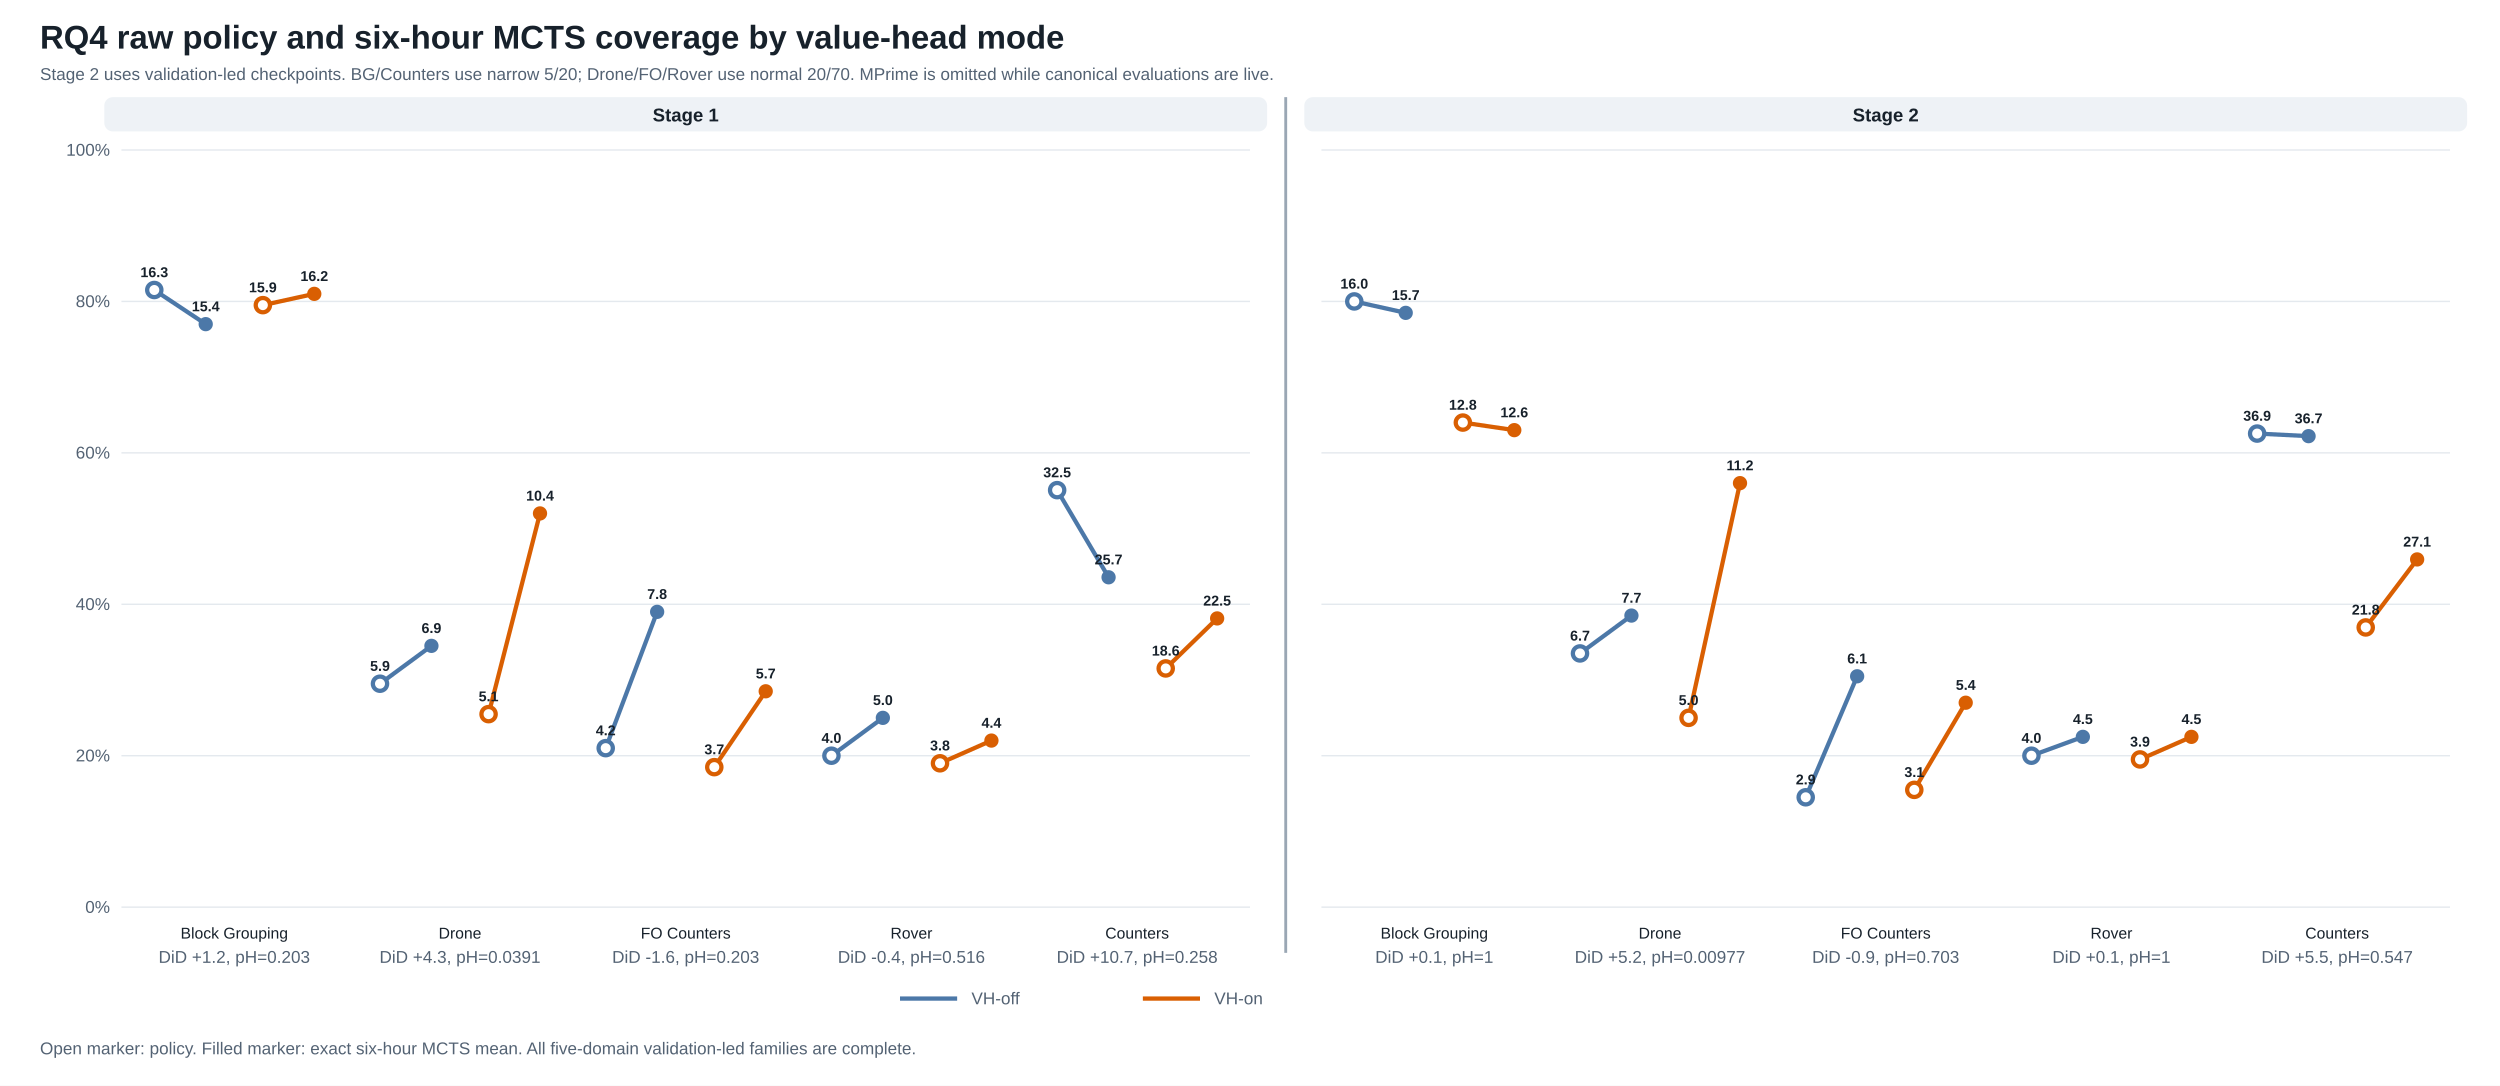
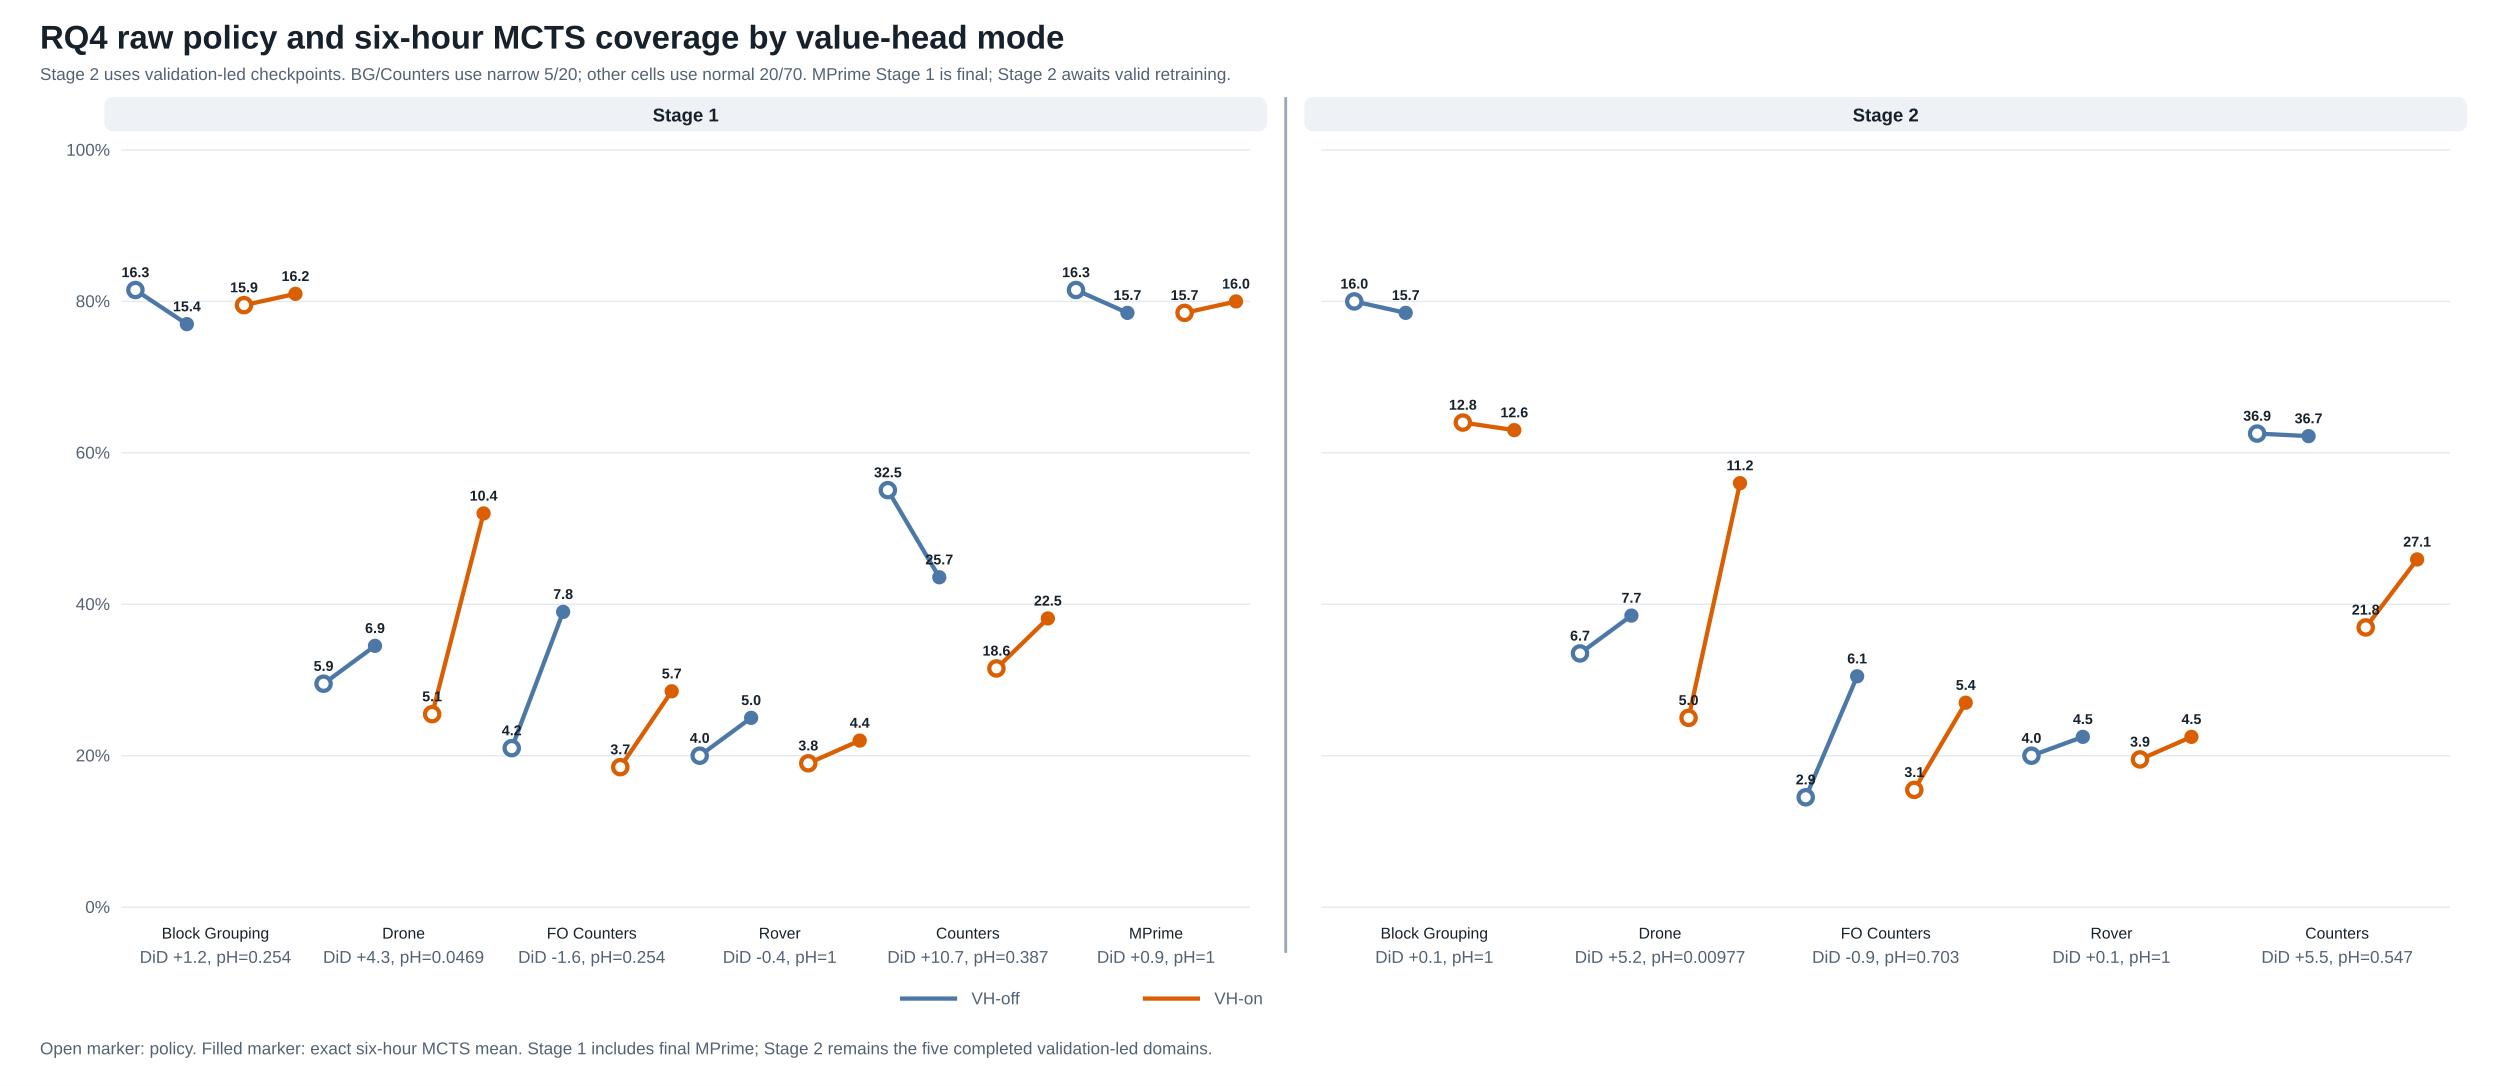
<svg xmlns="http://www.w3.org/2000/svg" width="1750" height="760" viewBox="0 0 1750 760">
  <rect width="100%" height="100%" fill="white" />
  <style>text{font-family:Segoe UI,Arial,sans-serif;fill:#17212b}.title{font-size:23px;font-weight:700}.sub{font-size:12px;fill:#536273}.label{font-size:11px}.head{font-size:13px;font-weight:700}.value{font-size:10px;font-weight:600}</style>
  <text x="28" y="34" class="title">RQ4 raw policy and six-hour MCTS coverage by value-head mode</text>
-   <text x="28" y="56" class="sub">Stage 2 uses validation-led checkpoints. BG/Counters use narrow 5/20; Drone/FO/Rover use normal 20/70. MPrime is omitted while canonical evaluations are live.</text>
+   <text x="28" y="56" class="sub">Stage 2 uses validation-led checkpoints. BG/Counters use narrow 5/20; other cells use normal 20/70. MPrime Stage 1 is final; Stage 2 awaits valid retraining.</text>
  <rect x="73" y="68" width="814" height="24" rx="6" fill="#eef2f6" />
  <text x="480.0" y="85" text-anchor="middle" class="head">Stage 1</text>
  <line x1="85" y1="635.0" x2="875" y2="635.0" stroke="#e4e9ee" />
  <text x="77" y="639.0" text-anchor="end" class="sub">0%</text>
  <line x1="85" y1="529.0" x2="875" y2="529.0" stroke="#e4e9ee" />
  <text x="77" y="533.0" text-anchor="end" class="sub">20%</text>
  <line x1="85" y1="423.0" x2="875" y2="423.0" stroke="#e4e9ee" />
  <text x="77" y="427.0" text-anchor="end" class="sub">40%</text>
  <line x1="85" y1="317.0" x2="875" y2="317.0" stroke="#e4e9ee" />
  <text x="77" y="321.0" text-anchor="end" class="sub">60%</text>
  <line x1="85" y1="211.0" x2="875" y2="211.0" stroke="#e4e9ee" />
  <text x="77" y="215.0" text-anchor="end" class="sub">80%</text>
  <line x1="85" y1="105.0" x2="875" y2="105.0" stroke="#e4e9ee" />
  <text x="77" y="109.0" text-anchor="end" class="sub">100%</text>
-   <line x1="108.0" y1="203.0" x2="144.0" y2="226.9" stroke="#4c78a8" stroke-width="3" stroke-dasharray="none" />
-   <circle cx="108.0" cy="203.0" r="5" fill="white" stroke="#4c78a8" stroke-width="3" />
-   <circle cx="144.0" cy="226.9" r="5" fill="#4c78a8" opacity="1" />
-   <text x="108.0" y="194.0" text-anchor="middle" class="value">16.3</text>
-   <text x="144.0" y="217.9" text-anchor="middle" class="value">15.4</text>
-   <line x1="184.0" y1="213.6" x2="220.0" y2="205.7" stroke="#d95f02" stroke-width="3" stroke-dasharray="none" />
-   <circle cx="184.0" cy="213.6" r="5" fill="white" stroke="#d95f02" stroke-width="3" />
-   <circle cx="220.0" cy="205.7" r="5" fill="#d95f02" opacity="1" />
-   <text x="184.0" y="204.6" text-anchor="middle" class="value">15.9</text>
-   <text x="220.0" y="196.7" text-anchor="middle" class="value">16.2</text>
-   <text x="164.0" y="657" text-anchor="middle" class="label">Block Grouping</text>
-   <text x="164.0" y="674" text-anchor="middle" class="sub">DiD +1.2, pH=0.203</text>
-   <line x1="266.0" y1="478.6" x2="302.0" y2="452.1" stroke="#4c78a8" stroke-width="3" stroke-dasharray="none" />
-   <circle cx="266.0" cy="478.6" r="5" fill="white" stroke="#4c78a8" stroke-width="3" />
-   <circle cx="302.0" cy="452.1" r="5" fill="#4c78a8" opacity="1" />
-   <text x="266.0" y="469.6" text-anchor="middle" class="value">5.9</text>
-   <text x="302.0" y="443.1" text-anchor="middle" class="value">6.9</text>
-   <line x1="342.0" y1="499.9" x2="378.0" y2="359.4" stroke="#d95f02" stroke-width="3" stroke-dasharray="none" />
-   <circle cx="342.0" cy="499.9" r="5" fill="white" stroke="#d95f02" stroke-width="3" />
-   <circle cx="378.0" cy="359.4" r="5" fill="#d95f02" opacity="1" />
-   <text x="342.0" y="490.9" text-anchor="middle" class="value">5.1</text>
-   <text x="378.0" y="350.4" text-anchor="middle" class="value">10.4</text>
-   <text x="322.0" y="657" text-anchor="middle" class="label">Drone</text>
-   <text x="322.0" y="674" text-anchor="middle" class="sub">DiD +4.3, pH=0.0391</text>
-   <line x1="424.0" y1="523.7" x2="460.0" y2="428.3" stroke="#4c78a8" stroke-width="3" stroke-dasharray="none" />
-   <circle cx="424.0" cy="523.7" r="5" fill="white" stroke="#4c78a8" stroke-width="3" />
-   <circle cx="460.0" cy="428.3" r="5" fill="#4c78a8" opacity="1" />
-   <text x="424.0" y="514.7" text-anchor="middle" class="value">4.2</text>
-   <text x="460.0" y="419.3" text-anchor="middle" class="value">7.8</text>
-   <line x1="500.0" y1="537.0" x2="536.0" y2="483.9" stroke="#d95f02" stroke-width="3" stroke-dasharray="none" />
-   <circle cx="500.0" cy="537.0" r="5" fill="white" stroke="#d95f02" stroke-width="3" />
-   <circle cx="536.0" cy="483.9" r="5" fill="#d95f02" opacity="1" />
-   <text x="500.0" y="528.0" text-anchor="middle" class="value">3.7</text>
-   <text x="536.0" y="474.9" text-anchor="middle" class="value">5.7</text>
-   <text x="480.0" y="657" text-anchor="middle" class="label">FO Counters</text>
-   <text x="480.0" y="674" text-anchor="middle" class="sub">DiD -1.6, pH=0.203</text>
-   <line x1="582.0" y1="529.0" x2="618.0" y2="502.5" stroke="#4c78a8" stroke-width="3" stroke-dasharray="none" />
-   <circle cx="582.0" cy="529.0" r="5" fill="white" stroke="#4c78a8" stroke-width="3" />
-   <circle cx="618.0" cy="502.5" r="5" fill="#4c78a8" opacity="1" />
-   <text x="582.0" y="520.0" text-anchor="middle" class="value">4.0</text>
-   <text x="618.0" y="493.5" text-anchor="middle" class="value">5.0</text>
-   <line x1="658.0" y1="534.3" x2="694.0" y2="518.4" stroke="#d95f02" stroke-width="3" stroke-dasharray="none" />
-   <circle cx="658.0" cy="534.3" r="5" fill="white" stroke="#d95f02" stroke-width="3" />
-   <circle cx="694.0" cy="518.4" r="5" fill="#d95f02" opacity="1" />
-   <text x="658.0" y="525.3" text-anchor="middle" class="value">3.8</text>
-   <text x="694.0" y="509.4" text-anchor="middle" class="value">4.4</text>
-   <text x="638.0" y="657" text-anchor="middle" class="label">Rover</text>
-   <text x="638.0" y="674" text-anchor="middle" class="sub">DiD -0.4, pH=0.516</text>
-   <line x1="740.0" y1="343.1" x2="776.0" y2="404.1" stroke="#4c78a8" stroke-width="3" stroke-dasharray="none" />
-   <circle cx="740.0" cy="343.1" r="5" fill="white" stroke="#4c78a8" stroke-width="3" />
-   <circle cx="776.0" cy="404.1" r="5" fill="#4c78a8" opacity="1" />
-   <text x="740.0" y="334.1" text-anchor="middle" class="value">32.5</text>
-   <text x="776.0" y="395.1" text-anchor="middle" class="value">25.7</text>
-   <line x1="816.0" y1="467.9" x2="852.0" y2="432.9" stroke="#d95f02" stroke-width="3" stroke-dasharray="none" />
-   <circle cx="816.0" cy="467.9" r="5" fill="white" stroke="#d95f02" stroke-width="3" />
-   <circle cx="852.0" cy="432.9" r="5" fill="#d95f02" opacity="1" />
-   <text x="816.0" y="458.9" text-anchor="middle" class="value">18.6</text>
-   <text x="852.0" y="423.9" text-anchor="middle" class="value">22.5</text>
-   <text x="796.0" y="657" text-anchor="middle" class="label">Counters</text>
-   <text x="796.0" y="674" text-anchor="middle" class="sub">DiD +10.7, pH=0.258</text>
+   <line x1="94.8" y1="203.0" x2="130.8" y2="226.9" stroke="#4c78a8" stroke-width="3" stroke-dasharray="none" />
+   <circle cx="94.8" cy="203.0" r="5" fill="white" stroke="#4c78a8" stroke-width="3" />
+   <circle cx="130.8" cy="226.9" r="5" fill="#4c78a8" opacity="1" />
+   <text x="94.8" y="194.0" text-anchor="middle" class="value">16.3</text>
+   <text x="130.8" y="217.9" text-anchor="middle" class="value">15.4</text>
+   <line x1="170.8" y1="213.6" x2="206.8" y2="205.7" stroke="#d95f02" stroke-width="3" stroke-dasharray="none" />
+   <circle cx="170.8" cy="213.6" r="5" fill="white" stroke="#d95f02" stroke-width="3" />
+   <circle cx="206.8" cy="205.7" r="5" fill="#d95f02" opacity="1" />
+   <text x="170.8" y="204.6" text-anchor="middle" class="value">15.9</text>
+   <text x="206.8" y="196.7" text-anchor="middle" class="value">16.2</text>
+   <text x="150.8" y="657" text-anchor="middle" class="label">Block Grouping</text>
+   <text x="150.8" y="674" text-anchor="middle" class="sub">DiD +1.2, pH=0.254</text>
+   <line x1="226.5" y1="478.6" x2="262.5" y2="452.1" stroke="#4c78a8" stroke-width="3" stroke-dasharray="none" />
+   <circle cx="226.5" cy="478.6" r="5" fill="white" stroke="#4c78a8" stroke-width="3" />
+   <circle cx="262.5" cy="452.1" r="5" fill="#4c78a8" opacity="1" />
+   <text x="226.5" y="469.6" text-anchor="middle" class="value">5.9</text>
+   <text x="262.5" y="443.1" text-anchor="middle" class="value">6.9</text>
+   <line x1="302.5" y1="499.9" x2="338.5" y2="359.4" stroke="#d95f02" stroke-width="3" stroke-dasharray="none" />
+   <circle cx="302.5" cy="499.9" r="5" fill="white" stroke="#d95f02" stroke-width="3" />
+   <circle cx="338.5" cy="359.4" r="5" fill="#d95f02" opacity="1" />
+   <text x="302.5" y="490.9" text-anchor="middle" class="value">5.1</text>
+   <text x="338.5" y="350.4" text-anchor="middle" class="value">10.4</text>
+   <text x="282.5" y="657" text-anchor="middle" class="label">Drone</text>
+   <text x="282.5" y="674" text-anchor="middle" class="sub">DiD +4.3, pH=0.0469</text>
+   <line x1="358.2" y1="523.7" x2="394.2" y2="428.3" stroke="#4c78a8" stroke-width="3" stroke-dasharray="none" />
+   <circle cx="358.2" cy="523.7" r="5" fill="white" stroke="#4c78a8" stroke-width="3" />
+   <circle cx="394.2" cy="428.3" r="5" fill="#4c78a8" opacity="1" />
+   <text x="358.2" y="514.7" text-anchor="middle" class="value">4.2</text>
+   <text x="394.2" y="419.3" text-anchor="middle" class="value">7.8</text>
+   <line x1="434.2" y1="537.0" x2="470.2" y2="483.9" stroke="#d95f02" stroke-width="3" stroke-dasharray="none" />
+   <circle cx="434.2" cy="537.0" r="5" fill="white" stroke="#d95f02" stroke-width="3" />
+   <circle cx="470.2" cy="483.9" r="5" fill="#d95f02" opacity="1" />
+   <text x="434.2" y="528.0" text-anchor="middle" class="value">3.7</text>
+   <text x="470.2" y="474.9" text-anchor="middle" class="value">5.7</text>
+   <text x="414.2" y="657" text-anchor="middle" class="label">FO Counters</text>
+   <text x="414.2" y="674" text-anchor="middle" class="sub">DiD -1.6, pH=0.254</text>
+   <line x1="489.8" y1="529.0" x2="525.8" y2="502.5" stroke="#4c78a8" stroke-width="3" stroke-dasharray="none" />
+   <circle cx="489.8" cy="529.0" r="5" fill="white" stroke="#4c78a8" stroke-width="3" />
+   <circle cx="525.8" cy="502.5" r="5" fill="#4c78a8" opacity="1" />
+   <text x="489.8" y="520.0" text-anchor="middle" class="value">4.0</text>
+   <text x="525.8" y="493.5" text-anchor="middle" class="value">5.0</text>
+   <line x1="565.8" y1="534.3" x2="601.8" y2="518.4" stroke="#d95f02" stroke-width="3" stroke-dasharray="none" />
+   <circle cx="565.8" cy="534.3" r="5" fill="white" stroke="#d95f02" stroke-width="3" />
+   <circle cx="601.8" cy="518.4" r="5" fill="#d95f02" opacity="1" />
+   <text x="565.8" y="525.3" text-anchor="middle" class="value">3.8</text>
+   <text x="601.8" y="509.4" text-anchor="middle" class="value">4.4</text>
+   <text x="545.8" y="657" text-anchor="middle" class="label">Rover</text>
+   <text x="545.8" y="674" text-anchor="middle" class="sub">DiD -0.4, pH=1</text>
+   <line x1="621.5" y1="343.1" x2="657.5" y2="404.1" stroke="#4c78a8" stroke-width="3" stroke-dasharray="none" />
+   <circle cx="621.5" cy="343.1" r="5" fill="white" stroke="#4c78a8" stroke-width="3" />
+   <circle cx="657.5" cy="404.1" r="5" fill="#4c78a8" opacity="1" />
+   <text x="621.5" y="334.1" text-anchor="middle" class="value">32.5</text>
+   <text x="657.5" y="395.1" text-anchor="middle" class="value">25.7</text>
+   <line x1="697.5" y1="467.9" x2="733.5" y2="432.9" stroke="#d95f02" stroke-width="3" stroke-dasharray="none" />
+   <circle cx="697.5" cy="467.9" r="5" fill="white" stroke="#d95f02" stroke-width="3" />
+   <circle cx="733.5" cy="432.9" r="5" fill="#d95f02" opacity="1" />
+   <text x="697.5" y="458.9" text-anchor="middle" class="value">18.6</text>
+   <text x="733.5" y="423.9" text-anchor="middle" class="value">22.5</text>
+   <text x="677.5" y="657" text-anchor="middle" class="label">Counters</text>
+   <text x="677.5" y="674" text-anchor="middle" class="sub">DiD +10.7, pH=0.387</text>
+   <line x1="753.2" y1="203.0" x2="789.2" y2="219.0" stroke="#4c78a8" stroke-width="3" stroke-dasharray="none" />
+   <circle cx="753.2" cy="203.0" r="5" fill="white" stroke="#4c78a8" stroke-width="3" />
+   <circle cx="789.2" cy="219.0" r="5" fill="#4c78a8" opacity="1" />
+   <text x="753.2" y="194.0" text-anchor="middle" class="value">16.3</text>
+   <text x="789.2" y="210.0" text-anchor="middle" class="value">15.7</text>
+   <line x1="829.2" y1="219.0" x2="865.2" y2="211.0" stroke="#d95f02" stroke-width="3" stroke-dasharray="none" />
+   <circle cx="829.2" cy="219.0" r="5" fill="white" stroke="#d95f02" stroke-width="3" />
+   <circle cx="865.2" cy="211.0" r="5" fill="#d95f02" opacity="1" />
+   <text x="829.2" y="210.0" text-anchor="middle" class="value">15.7</text>
+   <text x="865.2" y="202.0" text-anchor="middle" class="value">16.0</text>
+   <text x="809.2" y="657" text-anchor="middle" class="label">MPrime</text>
+   <text x="809.2" y="674" text-anchor="middle" class="sub">DiD +0.9, pH=1</text>
  <rect x="913" y="68" width="814" height="24" rx="6" fill="#eef2f6" />
  <text x="1320.0" y="85" text-anchor="middle" class="head">Stage 2</text>
  <line x1="925" y1="635.0" x2="1715" y2="635.0" stroke="#e4e9ee" />
  <line x1="925" y1="529.0" x2="1715" y2="529.0" stroke="#e4e9ee" />
  <line x1="925" y1="423.0" x2="1715" y2="423.0" stroke="#e4e9ee" />
  <line x1="925" y1="317.0" x2="1715" y2="317.0" stroke="#e4e9ee" />
  <line x1="925" y1="211.0" x2="1715" y2="211.0" stroke="#e4e9ee" />
  <line x1="925" y1="105.0" x2="1715" y2="105.0" stroke="#e4e9ee" />
  <line x1="948.0" y1="211.0" x2="984.0" y2="219.0" stroke="#4c78a8" stroke-width="3" stroke-dasharray="none" />
  <circle cx="948.0" cy="211.0" r="5" fill="white" stroke="#4c78a8" stroke-width="3" />
  <circle cx="984.0" cy="219.0" r="5" fill="#4c78a8" opacity="1" />
  <text x="948.0" y="202.0" text-anchor="middle" class="value">16.0</text>
  <text x="984.0" y="210.0" text-anchor="middle" class="value">15.7</text>
  <line x1="1024.0" y1="295.8" x2="1060.0" y2="301.1" stroke="#d95f02" stroke-width="3" stroke-dasharray="none" />
  <circle cx="1024.0" cy="295.8" r="5" fill="white" stroke="#d95f02" stroke-width="3" />
  <circle cx="1060.0" cy="301.1" r="5" fill="#d95f02" opacity="1" />
  <text x="1024.0" y="286.8" text-anchor="middle" class="value">12.8</text>
  <text x="1060.0" y="292.1" text-anchor="middle" class="value">12.6</text>
  <text x="1004.0" y="657" text-anchor="middle" class="label">Block Grouping</text>
  <text x="1004.0" y="674" text-anchor="middle" class="sub">DiD +0.1, pH=1</text>
  <line x1="1106.0" y1="457.4" x2="1142.0" y2="430.9" stroke="#4c78a8" stroke-width="3" stroke-dasharray="none" />
  <circle cx="1106.0" cy="457.4" r="5" fill="white" stroke="#4c78a8" stroke-width="3" />
  <circle cx="1142.0" cy="430.9" r="5" fill="#4c78a8" opacity="1" />
  <text x="1106.0" y="448.4" text-anchor="middle" class="value">6.7</text>
  <text x="1142.0" y="421.9" text-anchor="middle" class="value">7.7</text>
  <line x1="1182.0" y1="502.5" x2="1218.0" y2="338.2" stroke="#d95f02" stroke-width="3" stroke-dasharray="none" />
  <circle cx="1182.0" cy="502.5" r="5" fill="white" stroke="#d95f02" stroke-width="3" />
  <circle cx="1218.0" cy="338.2" r="5" fill="#d95f02" opacity="1" />
  <text x="1182.0" y="493.5" text-anchor="middle" class="value">5.0</text>
  <text x="1218.0" y="329.2" text-anchor="middle" class="value">11.2</text>
  <text x="1162.0" y="657" text-anchor="middle" class="label">Drone</text>
  <text x="1162.0" y="674" text-anchor="middle" class="sub">DiD +5.2, pH=0.00977</text>
  <line x1="1264.0" y1="558.1" x2="1300.0" y2="473.4" stroke="#4c78a8" stroke-width="3" stroke-dasharray="none" />
  <circle cx="1264.0" cy="558.1" r="5" fill="white" stroke="#4c78a8" stroke-width="3" />
  <circle cx="1300.0" cy="473.4" r="5" fill="#4c78a8" opacity="1" />
  <text x="1264.0" y="549.1" text-anchor="middle" class="value">2.9</text>
  <text x="1300.0" y="464.4" text-anchor="middle" class="value">6.1</text>
  <line x1="1340.0" y1="552.9" x2="1376.0" y2="491.9" stroke="#d95f02" stroke-width="3" stroke-dasharray="none" />
  <circle cx="1340.0" cy="552.9" r="5" fill="white" stroke="#d95f02" stroke-width="3" />
  <circle cx="1376.0" cy="491.9" r="5" fill="#d95f02" opacity="1" />
  <text x="1340.0" y="543.9" text-anchor="middle" class="value">3.1</text>
  <text x="1376.0" y="482.9" text-anchor="middle" class="value">5.4</text>
  <text x="1320.0" y="657" text-anchor="middle" class="label">FO Counters</text>
  <text x="1320.0" y="674" text-anchor="middle" class="sub">DiD -0.9, pH=0.703</text>
  <line x1="1422.0" y1="529.0" x2="1458.0" y2="515.8" stroke="#4c78a8" stroke-width="3" stroke-dasharray="none" />
  <circle cx="1422.0" cy="529.0" r="5" fill="white" stroke="#4c78a8" stroke-width="3" />
  <circle cx="1458.0" cy="515.8" r="5" fill="#4c78a8" opacity="1" />
  <text x="1422.0" y="520.0" text-anchor="middle" class="value">4.0</text>
  <text x="1458.0" y="506.8" text-anchor="middle" class="value">4.5</text>
  <line x1="1498.0" y1="531.6" x2="1534.0" y2="515.8" stroke="#d95f02" stroke-width="3" stroke-dasharray="none" />
  <circle cx="1498.0" cy="531.6" r="5" fill="white" stroke="#d95f02" stroke-width="3" />
  <circle cx="1534.0" cy="515.8" r="5" fill="#d95f02" opacity="1" />
  <text x="1498.0" y="522.6" text-anchor="middle" class="value">3.9</text>
  <text x="1534.0" y="506.8" text-anchor="middle" class="value">4.5</text>
  <text x="1478.0" y="657" text-anchor="middle" class="label">Rover</text>
  <text x="1478.0" y="674" text-anchor="middle" class="sub">DiD +0.1, pH=1</text>
  <line x1="1580.0" y1="303.5" x2="1616.0" y2="305.3" stroke="#4c78a8" stroke-width="3" stroke-dasharray="none" />
  <circle cx="1580.0" cy="303.5" r="5" fill="white" stroke="#4c78a8" stroke-width="3" />
  <circle cx="1616.0" cy="305.3" r="5" fill="#4c78a8" opacity="1" />
  <text x="1580.0" y="294.5" text-anchor="middle" class="value">36.9</text>
  <text x="1616.0" y="296.3" text-anchor="middle" class="value">36.7</text>
  <line x1="1656.0" y1="439.2" x2="1692.0" y2="391.6" stroke="#d95f02" stroke-width="3" stroke-dasharray="none" />
  <circle cx="1656.0" cy="439.2" r="5" fill="white" stroke="#d95f02" stroke-width="3" />
  <circle cx="1692.0" cy="391.6" r="5" fill="#d95f02" opacity="1" />
  <text x="1656.0" y="430.2" text-anchor="middle" class="value">21.8</text>
  <text x="1692.0" y="382.6" text-anchor="middle" class="value">27.1</text>
  <text x="1636.0" y="657" text-anchor="middle" class="label">Counters</text>
  <text x="1636.0" y="674" text-anchor="middle" class="sub">DiD +5.5, pH=0.547</text>
  <line x1="900" y1="68" x2="900" y2="667" stroke="#9aa7b4" stroke-width="2" />
  <line x1="630" y1="699" x2="670" y2="699" stroke="#4c78a8" stroke-width="3" />
  <text x="680" y="703" class="sub">VH-off</text>
  <line x1="800" y1="699" x2="840" y2="699" stroke="#d95f02" stroke-width="3" />
  <text x="850" y="703" class="sub">VH-on</text>
-   <text x="28" y="738" class="sub">Open marker: policy. Filled marker: exact six-hour MCTS mean. All five-domain validation-led families are complete.</text>
+   <text x="28" y="738" class="sub">Open marker: policy. Filled marker: exact six-hour MCTS mean. Stage 1 includes final MPrime; Stage 2 remains the five completed validation-led domains.</text>
</svg>
